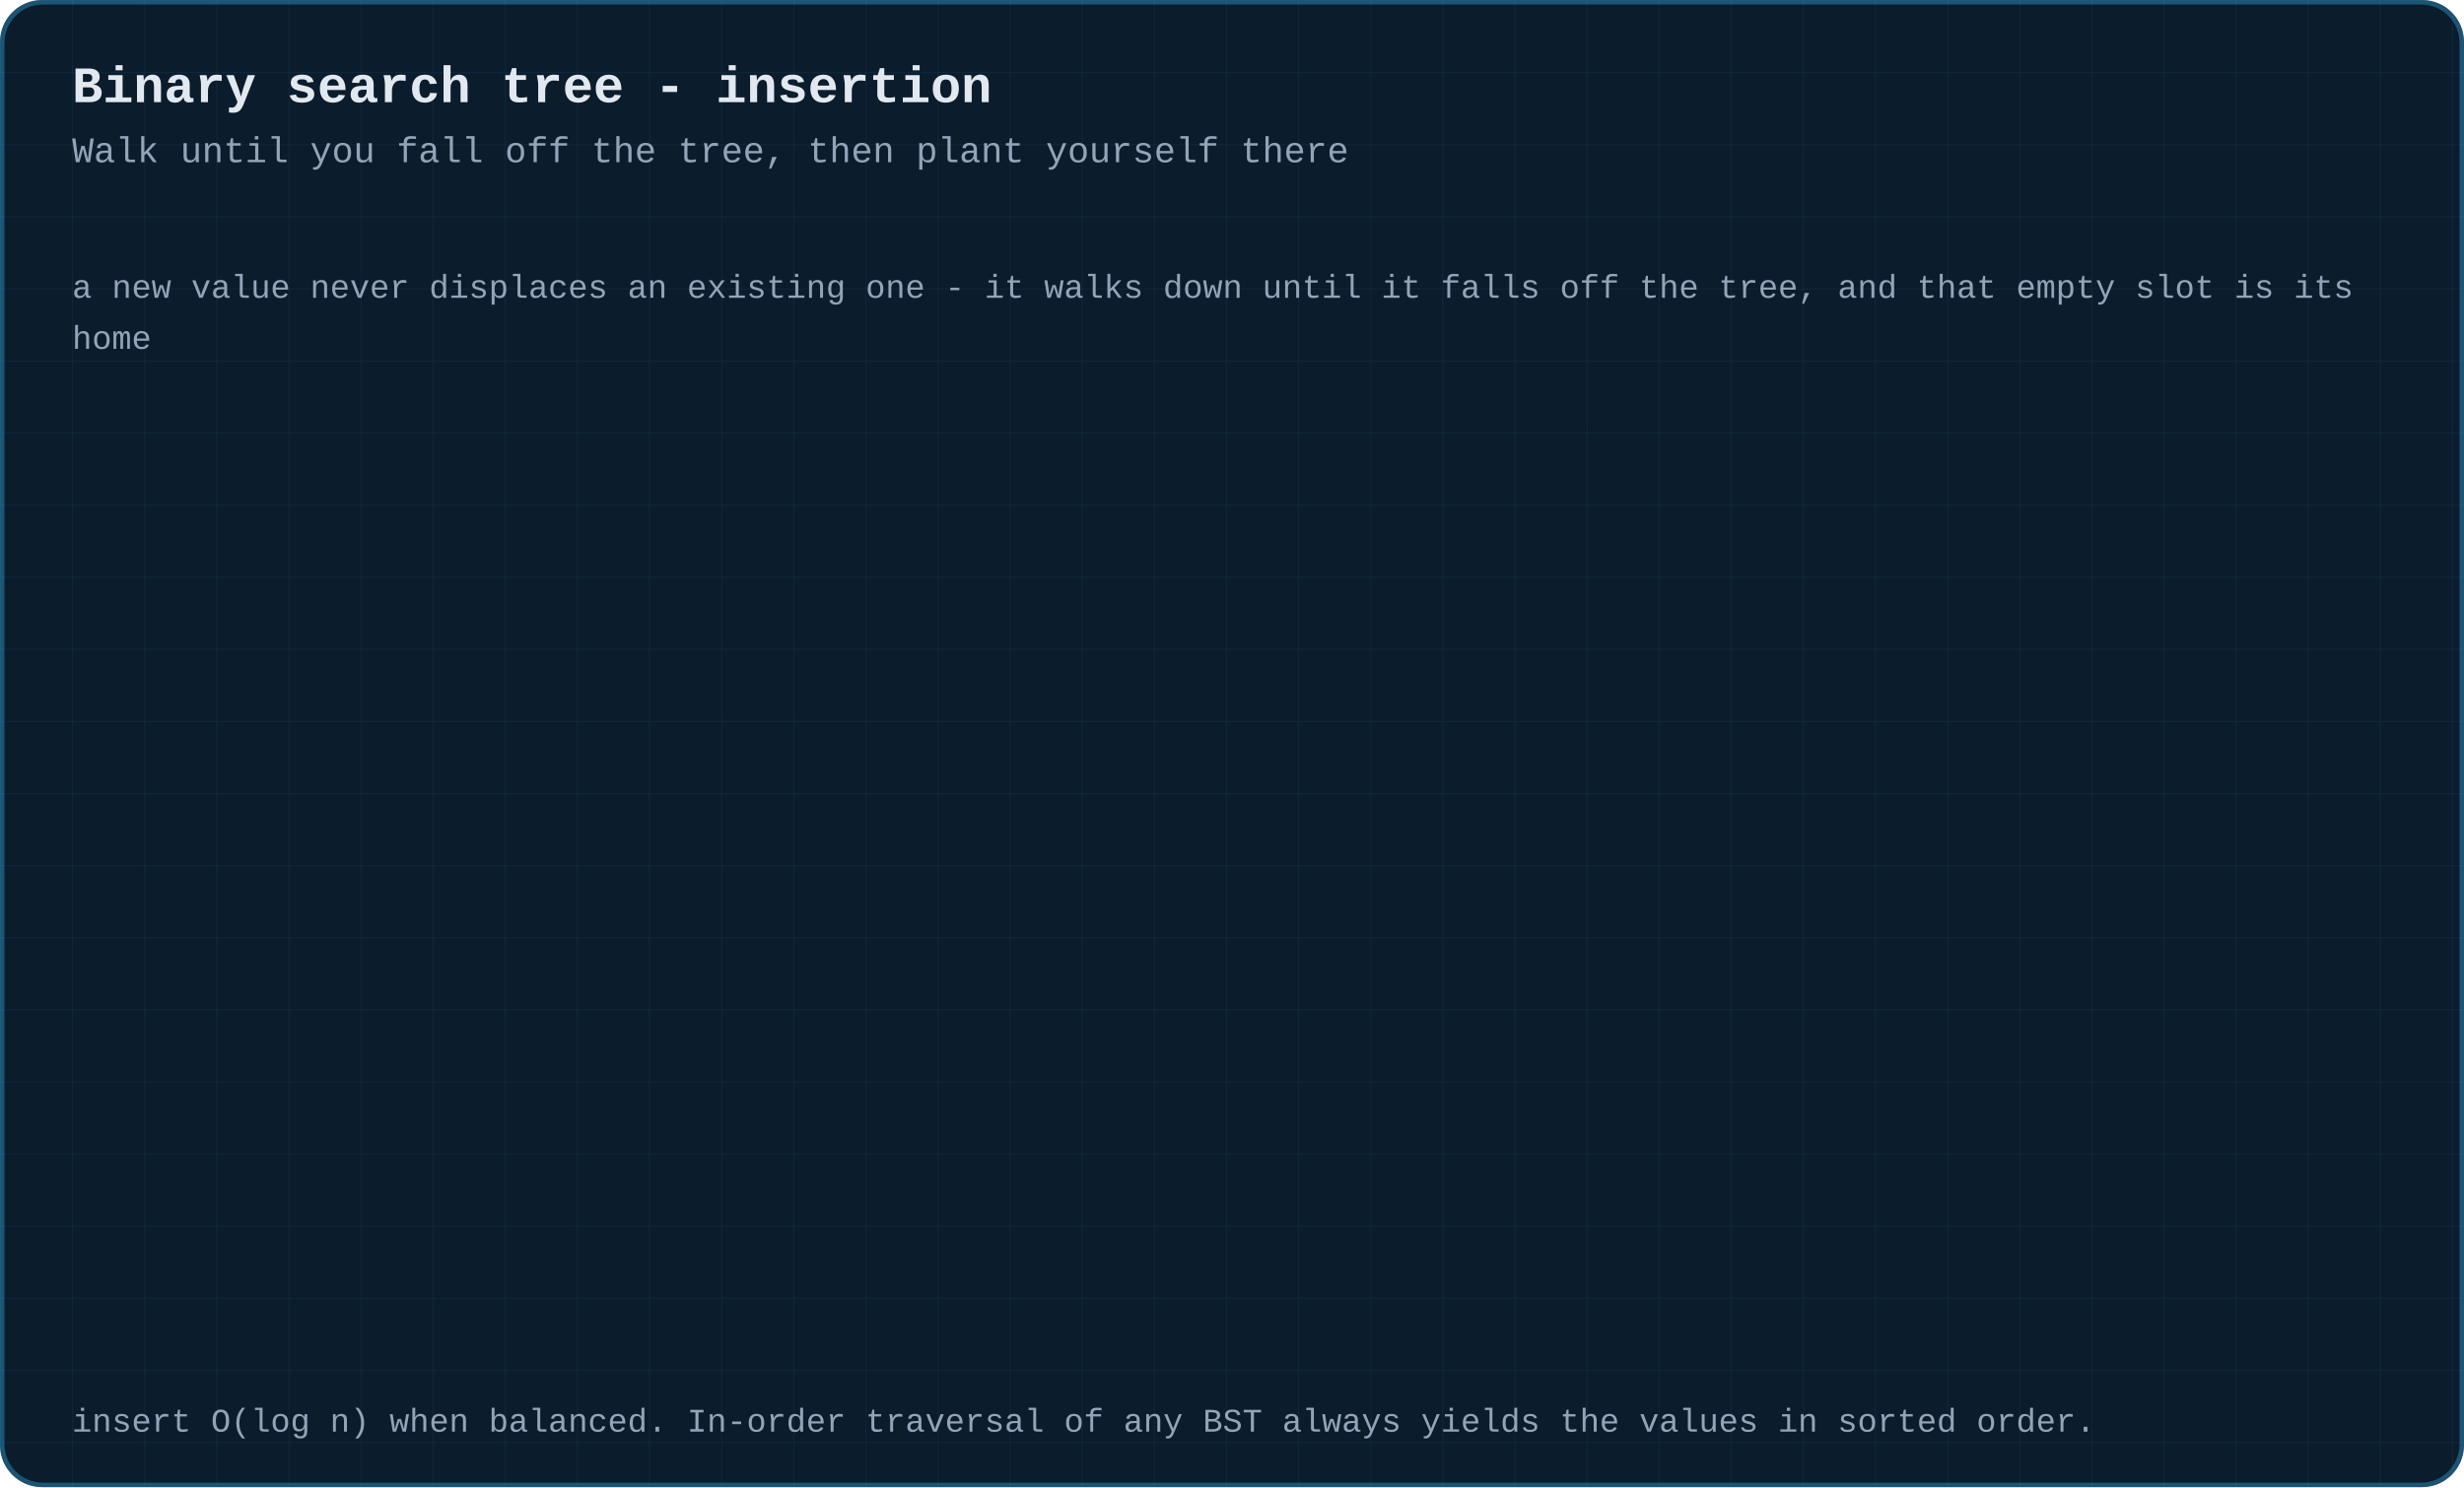
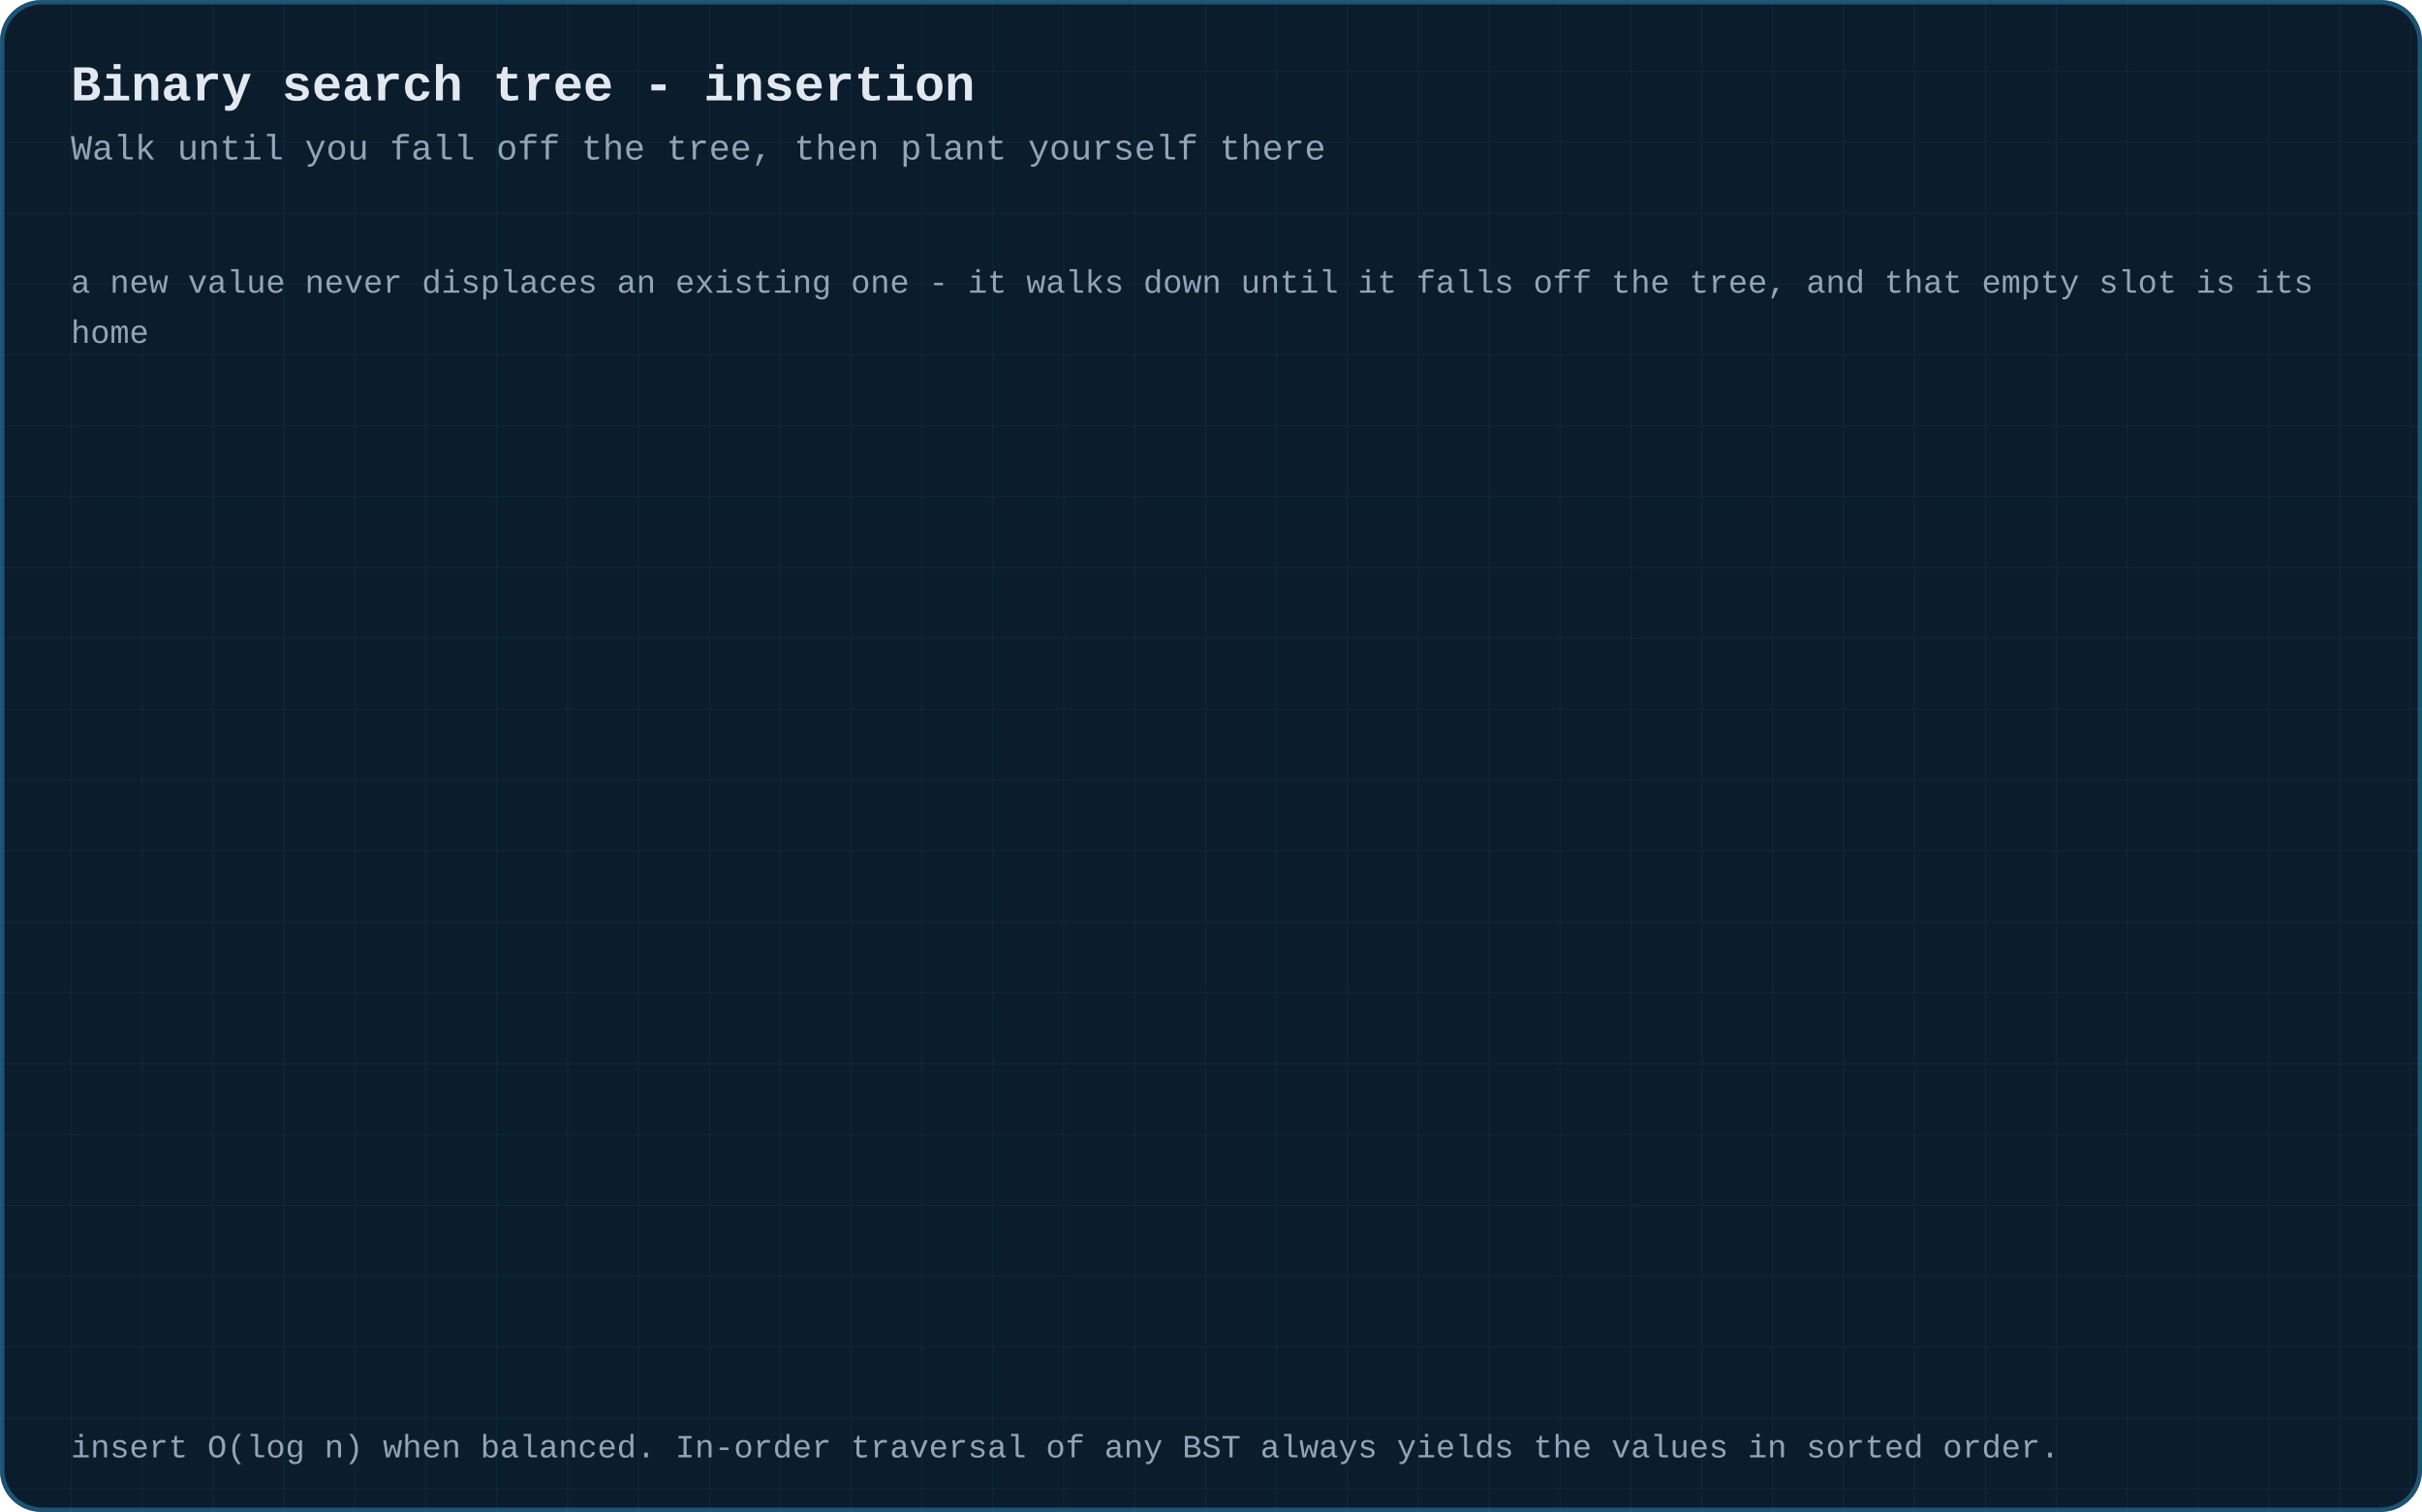
- <svg xmlns="http://www.w3.org/2000/svg" viewBox="0 0 820 495" width="820" height="495" role="img" aria-label="Animation: inserting a value into a binary search tree by walking to an empty slot">
+ <svg xmlns="http://www.w3.org/2000/svg" viewBox="0 0 820 512" width="820" height="512" role="img" aria-label="Animation: inserting a value into a binary search tree by walking to an empty slot">
  <defs>
    <pattern id="g" width="24" height="24" patternUnits="userSpaceOnUse">
      <path d="M24 0H0V24" fill="none" stroke="#38bdf8" stroke-width="0.5" opacity="0.09" />
    </pattern>
    <marker id="ar" viewBox="0 0 10 10" refX="9" refY="5" markerWidth="6" markerHeight="6" orient="auto-start-reverse">
      <path d="M0 0 L10 5 L0 10 z" fill="#38bdf8" />
    </marker>
    <marker id="ara" viewBox="0 0 10 10" refX="9" refY="5" markerWidth="6" markerHeight="6" orient="auto-start-reverse">
      <path d="M0 0 L10 5 L0 10 z" fill="#fbbf24" />
    </marker>
    <marker id="arg" viewBox="0 0 10 10" refX="9" refY="5" markerWidth="6" markerHeight="6" orient="auto-start-reverse">
      <path d="M0 0 L10 5 L0 10 z" fill="#34d399" />
    </marker>
  </defs>
  <style>
  text{font-family:ui-monospace, SFMono-Regular, Menlo, Consolas, 'Liberation Mono', monospace;dominant-baseline:middle}
  .title{fill:#e2e8f0;font-size:17px;font-weight:700;dominant-baseline:auto}
  .sub{fill:#94a3b8;font-size:12px;dominant-baseline:auto}
  .lbl{fill:#94a3b8;font-size:11px;text-anchor:middle}
  .lbl-l{fill:#94a3b8;font-size:11px}
  .val{fill:#e2e8f0;font-size:16px;text-anchor:middle;font-weight:600}
  .idx{fill:#64748b;font-size:10px;text-anchor:middle}
  .cell{fill:#0f2438;stroke:#38bdf8;stroke-width:1.5;rx:4}
  .step{fill:#fbbf24;font-size:12px;font-weight:700}
  .edge{stroke:#38bdf8;stroke-width:1.6;fill:none}
  .frm{opacity:0}
  #fr0{animation:fk0 9s infinite}
  @keyframes fk0{0%{opacity:1} 24.49%{opacity:1} 24.5%{opacity:0} 100%{opacity:0}}
  #fr1{animation:fk1 9s infinite}
  @keyframes fk1{0%{opacity:0} 24.49%{opacity:0} 24.5%{opacity:1} 44.99%{opacity:1} 45.0%{opacity:0} 100%{opacity:0}}
  #fr2{animation:fk2 9s infinite}
  @keyframes fk2{0%{opacity:0} 44.99%{opacity:0} 45.0%{opacity:1} 65.49%{opacity:1} 65.5%{opacity:0} 100%{opacity:0}}
  #fr3{animation:fk3 9s infinite}
  @keyframes fk3{0%{opacity:0} 65.49%{opacity:0} 65.5%{opacity:1} 100%{opacity:1}}

  </style>
-   <rect x="0" y="0" width="820" height="495" rx="14" fill="#0b1c2c" />
-   <rect x="0" y="0" width="820" height="495" rx="14" fill="url(#g)" />
-   <rect x="0.75" y="0.75" width="818.5" height="493.5" rx="13.5" fill="none" stroke="#38bdf8" stroke-width="1.5" opacity="0.35" />
+   <rect x="0" y="0" width="820" height="512" rx="14" fill="#0b1c2c" />
+   <rect x="0" y="0" width="820" height="512" rx="14" fill="url(#g)" />
+   <rect x="0.75" y="0.75" width="818.5" height="510.5" rx="13.5" fill="none" stroke="#38bdf8" stroke-width="1.5" opacity="0.35" />
  <text class="title" x="24" y="34">Binary search tree - insertion</text>
  <text class="sub" x="24" y="54">Walk until you fall off the tree, then plant yourself there</text>
  <text class="lbl-l hdrline" x="24" y="96">
    <tspan x="24" dy="0">a new value never displaces an existing one - it walks down until it falls off the tree, and that empty slot is its</tspan>
    <tspan x="24" dy="17">home</tspan>
  </text>
-   <g transform="translate(0,17.4)">
+   <g transform="translate(0,34.4)">
    <g id="fr0" class="frm">
      <line x1="399.7" y1="186.8" x2="285.3" y2="247.2" stroke="#38bdf8" stroke-width="1.6" opacity="0.8" />
      <line x1="440.3" y1="186.8" x2="554.7" y2="247.2" stroke="#38bdf8" stroke-width="1.6" opacity="0.8" />
      <line x1="249.2" y1="274.7" x2="203.3" y2="323.3" stroke="#38bdf8" stroke-width="1.6" opacity="0.8" />
      <line x1="280.8" y1="274.7" x2="326.7" y2="323.3" stroke="#38bdf8" stroke-width="1.6" opacity="0.8" />
      <line x1="559.2" y1="274.7" x2="513.3" y2="323.3" stroke="#38bdf8" stroke-width="1.6" opacity="0.8" />
      <line x1="590.8" y1="274.7" x2="636.7" y2="323.3" stroke="#38bdf8" stroke-width="1.6" opacity="0.8" />
      <g>
        <circle cx="420.0" cy="176.0" r="23" fill="#0f2438" stroke="#fbbf24" stroke-width="2.2" />
        <text x="420.0" y="177.0" font-size="15" font-weight="600" fill="#fbbf24" text-anchor="middle" dominant-baseline="middle">50</text>
      </g>
      <g>
        <circle cx="265.0" cy="258.0" r="23" fill="#0f2438" stroke="#38bdf8" stroke-width="2.2" />
        <text x="265.0" y="259.0" font-size="15" font-weight="600" fill="#e2e8f0" text-anchor="middle" dominant-baseline="middle">30</text>
      </g>
      <g>
        <circle cx="575.0" cy="258.0" r="23" fill="#0f2438" stroke="#38bdf8" stroke-width="2.2" />
        <text x="575.0" y="259.0" font-size="15" font-weight="600" fill="#e2e8f0" text-anchor="middle" dominant-baseline="middle">70</text>
      </g>
      <g>
        <circle cx="187.5" cy="340.0" r="23" fill="#0f2438" stroke="#38bdf8" stroke-width="2.2" />
        <text x="187.5" y="341.0" font-size="15" font-weight="600" fill="#e2e8f0" text-anchor="middle" dominant-baseline="middle">20</text>
      </g>
      <g>
        <circle cx="342.5" cy="340.0" r="23" fill="#0f2438" stroke="#38bdf8" stroke-width="2.2" />
        <text x="342.5" y="341.0" font-size="15" font-weight="600" fill="#e2e8f0" text-anchor="middle" dominant-baseline="middle">40</text>
      </g>
      <g>
        <circle cx="497.5" cy="340.0" r="23" fill="#0f2438" stroke="#38bdf8" stroke-width="2.2" />
        <text x="497.5" y="341.0" font-size="15" font-weight="600" fill="#e2e8f0" text-anchor="middle" dominant-baseline="middle">60</text>
      </g>
      <g>
        <circle cx="652.5" cy="340.0" r="23" fill="#0f2438" stroke="#38bdf8" stroke-width="2.2" />
        <text x="652.5" y="341.0" font-size="15" font-weight="600" fill="#e2e8f0" text-anchor="middle" dominant-baseline="middle">80</text>
      </g>
      <text class="step" x="24" y="128">insert 45: at the root 45 &lt; 50  -&gt;  go left</text>
    </g>
    <g id="fr1" class="frm">
      <line x1="399.7" y1="186.8" x2="285.3" y2="247.2" stroke="#38bdf8" stroke-width="1.6" opacity="0.8" />
      <line x1="440.3" y1="186.8" x2="554.7" y2="247.2" stroke="#38bdf8" stroke-width="1.6" opacity="0.8" />
      <line x1="249.2" y1="274.7" x2="203.3" y2="323.3" stroke="#38bdf8" stroke-width="1.6" opacity="0.8" />
      <line x1="280.8" y1="274.7" x2="326.7" y2="323.3" stroke="#38bdf8" stroke-width="1.6" opacity="0.8" />
      <line x1="559.2" y1="274.7" x2="513.3" y2="323.3" stroke="#38bdf8" stroke-width="1.6" opacity="0.8" />
      <line x1="590.8" y1="274.7" x2="636.7" y2="323.3" stroke="#38bdf8" stroke-width="1.6" opacity="0.8" />
      <g>
        <circle cx="420.0" cy="176.0" r="23" fill="#0f2438" stroke="#38bdf8" stroke-width="2.2" />
        <text x="420.0" y="177.0" font-size="15" font-weight="600" fill="#e2e8f0" text-anchor="middle" dominant-baseline="middle">50</text>
      </g>
      <g>
        <circle cx="265.0" cy="258.0" r="23" fill="#0f2438" stroke="#fbbf24" stroke-width="2.2" />
        <text x="265.0" y="259.0" font-size="15" font-weight="600" fill="#fbbf24" text-anchor="middle" dominant-baseline="middle">30</text>
      </g>
      <g>
        <circle cx="575.0" cy="258.0" r="23" fill="#0f2438" stroke="#38bdf8" stroke-width="2.2" />
        <text x="575.0" y="259.0" font-size="15" font-weight="600" fill="#e2e8f0" text-anchor="middle" dominant-baseline="middle">70</text>
      </g>
      <g>
        <circle cx="187.5" cy="340.0" r="23" fill="#0f2438" stroke="#38bdf8" stroke-width="2.2" />
        <text x="187.5" y="341.0" font-size="15" font-weight="600" fill="#e2e8f0" text-anchor="middle" dominant-baseline="middle">20</text>
      </g>
      <g>
        <circle cx="342.5" cy="340.0" r="23" fill="#0f2438" stroke="#38bdf8" stroke-width="2.2" />
        <text x="342.5" y="341.0" font-size="15" font-weight="600" fill="#e2e8f0" text-anchor="middle" dominant-baseline="middle">40</text>
      </g>
      <g>
        <circle cx="497.5" cy="340.0" r="23" fill="#0f2438" stroke="#38bdf8" stroke-width="2.2" />
        <text x="497.5" y="341.0" font-size="15" font-weight="600" fill="#e2e8f0" text-anchor="middle" dominant-baseline="middle">60</text>
      </g>
      <g>
        <circle cx="652.5" cy="340.0" r="23" fill="#0f2438" stroke="#38bdf8" stroke-width="2.2" />
        <text x="652.5" y="341.0" font-size="15" font-weight="600" fill="#e2e8f0" text-anchor="middle" dominant-baseline="middle">80</text>
      </g>
      <text class="step" x="24" y="128">45 &gt; 30  -&gt;  go right</text>
    </g>
    <g id="fr2" class="frm">
      <line x1="399.7" y1="186.8" x2="285.3" y2="247.2" stroke="#38bdf8" stroke-width="1.6" opacity="0.8" />
      <line x1="440.3" y1="186.8" x2="554.7" y2="247.2" stroke="#38bdf8" stroke-width="1.6" opacity="0.8" />
      <line x1="249.2" y1="274.7" x2="203.3" y2="323.3" stroke="#38bdf8" stroke-width="1.6" opacity="0.8" />
      <line x1="280.8" y1="274.7" x2="326.7" y2="323.3" stroke="#38bdf8" stroke-width="1.6" opacity="0.8" />
      <line x1="559.2" y1="274.7" x2="513.3" y2="323.3" stroke="#38bdf8" stroke-width="1.6" opacity="0.8" />
      <line x1="590.8" y1="274.7" x2="636.7" y2="323.3" stroke="#38bdf8" stroke-width="1.6" opacity="0.8" />
      <g>
        <circle cx="420.0" cy="176.0" r="23" fill="#0f2438" stroke="#38bdf8" stroke-width="2.2" />
        <text x="420.0" y="177.0" font-size="15" font-weight="600" fill="#e2e8f0" text-anchor="middle" dominant-baseline="middle">50</text>
      </g>
      <g>
        <circle cx="265.0" cy="258.0" r="23" fill="#0f2438" stroke="#38bdf8" stroke-width="2.2" />
        <text x="265.0" y="259.0" font-size="15" font-weight="600" fill="#e2e8f0" text-anchor="middle" dominant-baseline="middle">30</text>
      </g>
      <g>
        <circle cx="575.0" cy="258.0" r="23" fill="#0f2438" stroke="#38bdf8" stroke-width="2.2" />
        <text x="575.0" y="259.0" font-size="15" font-weight="600" fill="#e2e8f0" text-anchor="middle" dominant-baseline="middle">70</text>
      </g>
      <g>
        <circle cx="187.5" cy="340.0" r="23" fill="#0f2438" stroke="#38bdf8" stroke-width="2.2" />
        <text x="187.5" y="341.0" font-size="15" font-weight="600" fill="#e2e8f0" text-anchor="middle" dominant-baseline="middle">20</text>
      </g>
      <g>
        <circle cx="342.5" cy="340.0" r="23" fill="#0f2438" stroke="#fbbf24" stroke-width="2.2" />
        <text x="342.5" y="341.0" font-size="15" font-weight="600" fill="#fbbf24" text-anchor="middle" dominant-baseline="middle">40</text>
      </g>
      <g>
        <circle cx="497.5" cy="340.0" r="23" fill="#0f2438" stroke="#38bdf8" stroke-width="2.2" />
        <text x="497.5" y="341.0" font-size="15" font-weight="600" fill="#e2e8f0" text-anchor="middle" dominant-baseline="middle">60</text>
      </g>
      <g>
        <circle cx="652.5" cy="340.0" r="23" fill="#0f2438" stroke="#38bdf8" stroke-width="2.2" />
        <text x="652.5" y="341.0" font-size="15" font-weight="600" fill="#e2e8f0" text-anchor="middle" dominant-baseline="middle">80</text>
      </g>
      <text class="step" x="24" y="128">45 &gt; 40  -&gt;  go right, and that slot is empty</text>
    </g>
    <g id="fr3" class="frm">
      <line x1="399.7" y1="186.8" x2="285.3" y2="247.2" stroke="#38bdf8" stroke-width="1.6" opacity="0.8" />
      <line x1="440.3" y1="186.8" x2="554.7" y2="247.2" stroke="#38bdf8" stroke-width="1.6" opacity="0.8" />
      <line x1="249.2" y1="274.7" x2="203.3" y2="323.3" stroke="#38bdf8" stroke-width="1.6" opacity="0.8" />
      <line x1="280.8" y1="274.7" x2="326.7" y2="323.3" stroke="#38bdf8" stroke-width="1.6" opacity="0.8" />
      <line x1="559.2" y1="274.7" x2="513.3" y2="323.3" stroke="#38bdf8" stroke-width="1.6" opacity="0.8" />
      <line x1="590.8" y1="274.7" x2="636.7" y2="323.3" stroke="#38bdf8" stroke-width="1.6" opacity="0.8" />
      <line x1="352.3" y1="360.8" x2="371.4" y2="401.2" stroke="#38bdf8" stroke-width="1.6" opacity="0.8" />
      <g>
        <circle cx="420.0" cy="176.0" r="23" fill="#0f2438" stroke="#38bdf8" stroke-width="2.2" />
        <text x="420.0" y="177.0" font-size="15" font-weight="600" fill="#e2e8f0" text-anchor="middle" dominant-baseline="middle">50</text>
      </g>
      <g>
        <circle cx="265.0" cy="258.0" r="23" fill="#0f2438" stroke="#38bdf8" stroke-width="2.2" />
        <text x="265.0" y="259.0" font-size="15" font-weight="600" fill="#e2e8f0" text-anchor="middle" dominant-baseline="middle">30</text>
      </g>
      <g>
        <circle cx="575.0" cy="258.0" r="23" fill="#0f2438" stroke="#38bdf8" stroke-width="2.2" />
        <text x="575.0" y="259.0" font-size="15" font-weight="600" fill="#e2e8f0" text-anchor="middle" dominant-baseline="middle">70</text>
      </g>
      <g>
        <circle cx="187.5" cy="340.0" r="23" fill="#0f2438" stroke="#38bdf8" stroke-width="2.2" />
        <text x="187.5" y="341.0" font-size="15" font-weight="600" fill="#e2e8f0" text-anchor="middle" dominant-baseline="middle">20</text>
      </g>
      <g>
        <circle cx="342.5" cy="340.0" r="23" fill="#0f2438" stroke="#38bdf8" stroke-width="2.2" />
        <text x="342.5" y="341.0" font-size="15" font-weight="600" fill="#e2e8f0" text-anchor="middle" dominant-baseline="middle">40</text>
      </g>
      <g>
        <circle cx="497.5" cy="340.0" r="23" fill="#0f2438" stroke="#38bdf8" stroke-width="2.2" />
        <text x="497.5" y="341.0" font-size="15" font-weight="600" fill="#e2e8f0" text-anchor="middle" dominant-baseline="middle">60</text>
      </g>
      <g>
        <circle cx="652.5" cy="340.0" r="23" fill="#0f2438" stroke="#38bdf8" stroke-width="2.2" />
        <text x="652.5" y="341.0" font-size="15" font-weight="600" fill="#e2e8f0" text-anchor="middle" dominant-baseline="middle">80</text>
      </g>
      <g>
        <circle cx="381.2" cy="422.0" r="23" fill="#0f2438" stroke="#34d399" stroke-width="2.2" />
        <text x="381.2" y="423.0" font-size="15" font-weight="600" fill="#34d399" text-anchor="middle" dominant-baseline="middle">45</text>
      </g>
      <text class="step" x="24" y="128">attach 45 as the right child of 40. Insertion is just a failed search that stops and plants a node.</text>
    </g>
    <text class="lbl-l" x="24" y="456" style="fill:#94a3b8">insert O(log n) when balanced. In-order traversal of any BST always yields the values in sorted order.</text>
  </g>
</svg>
